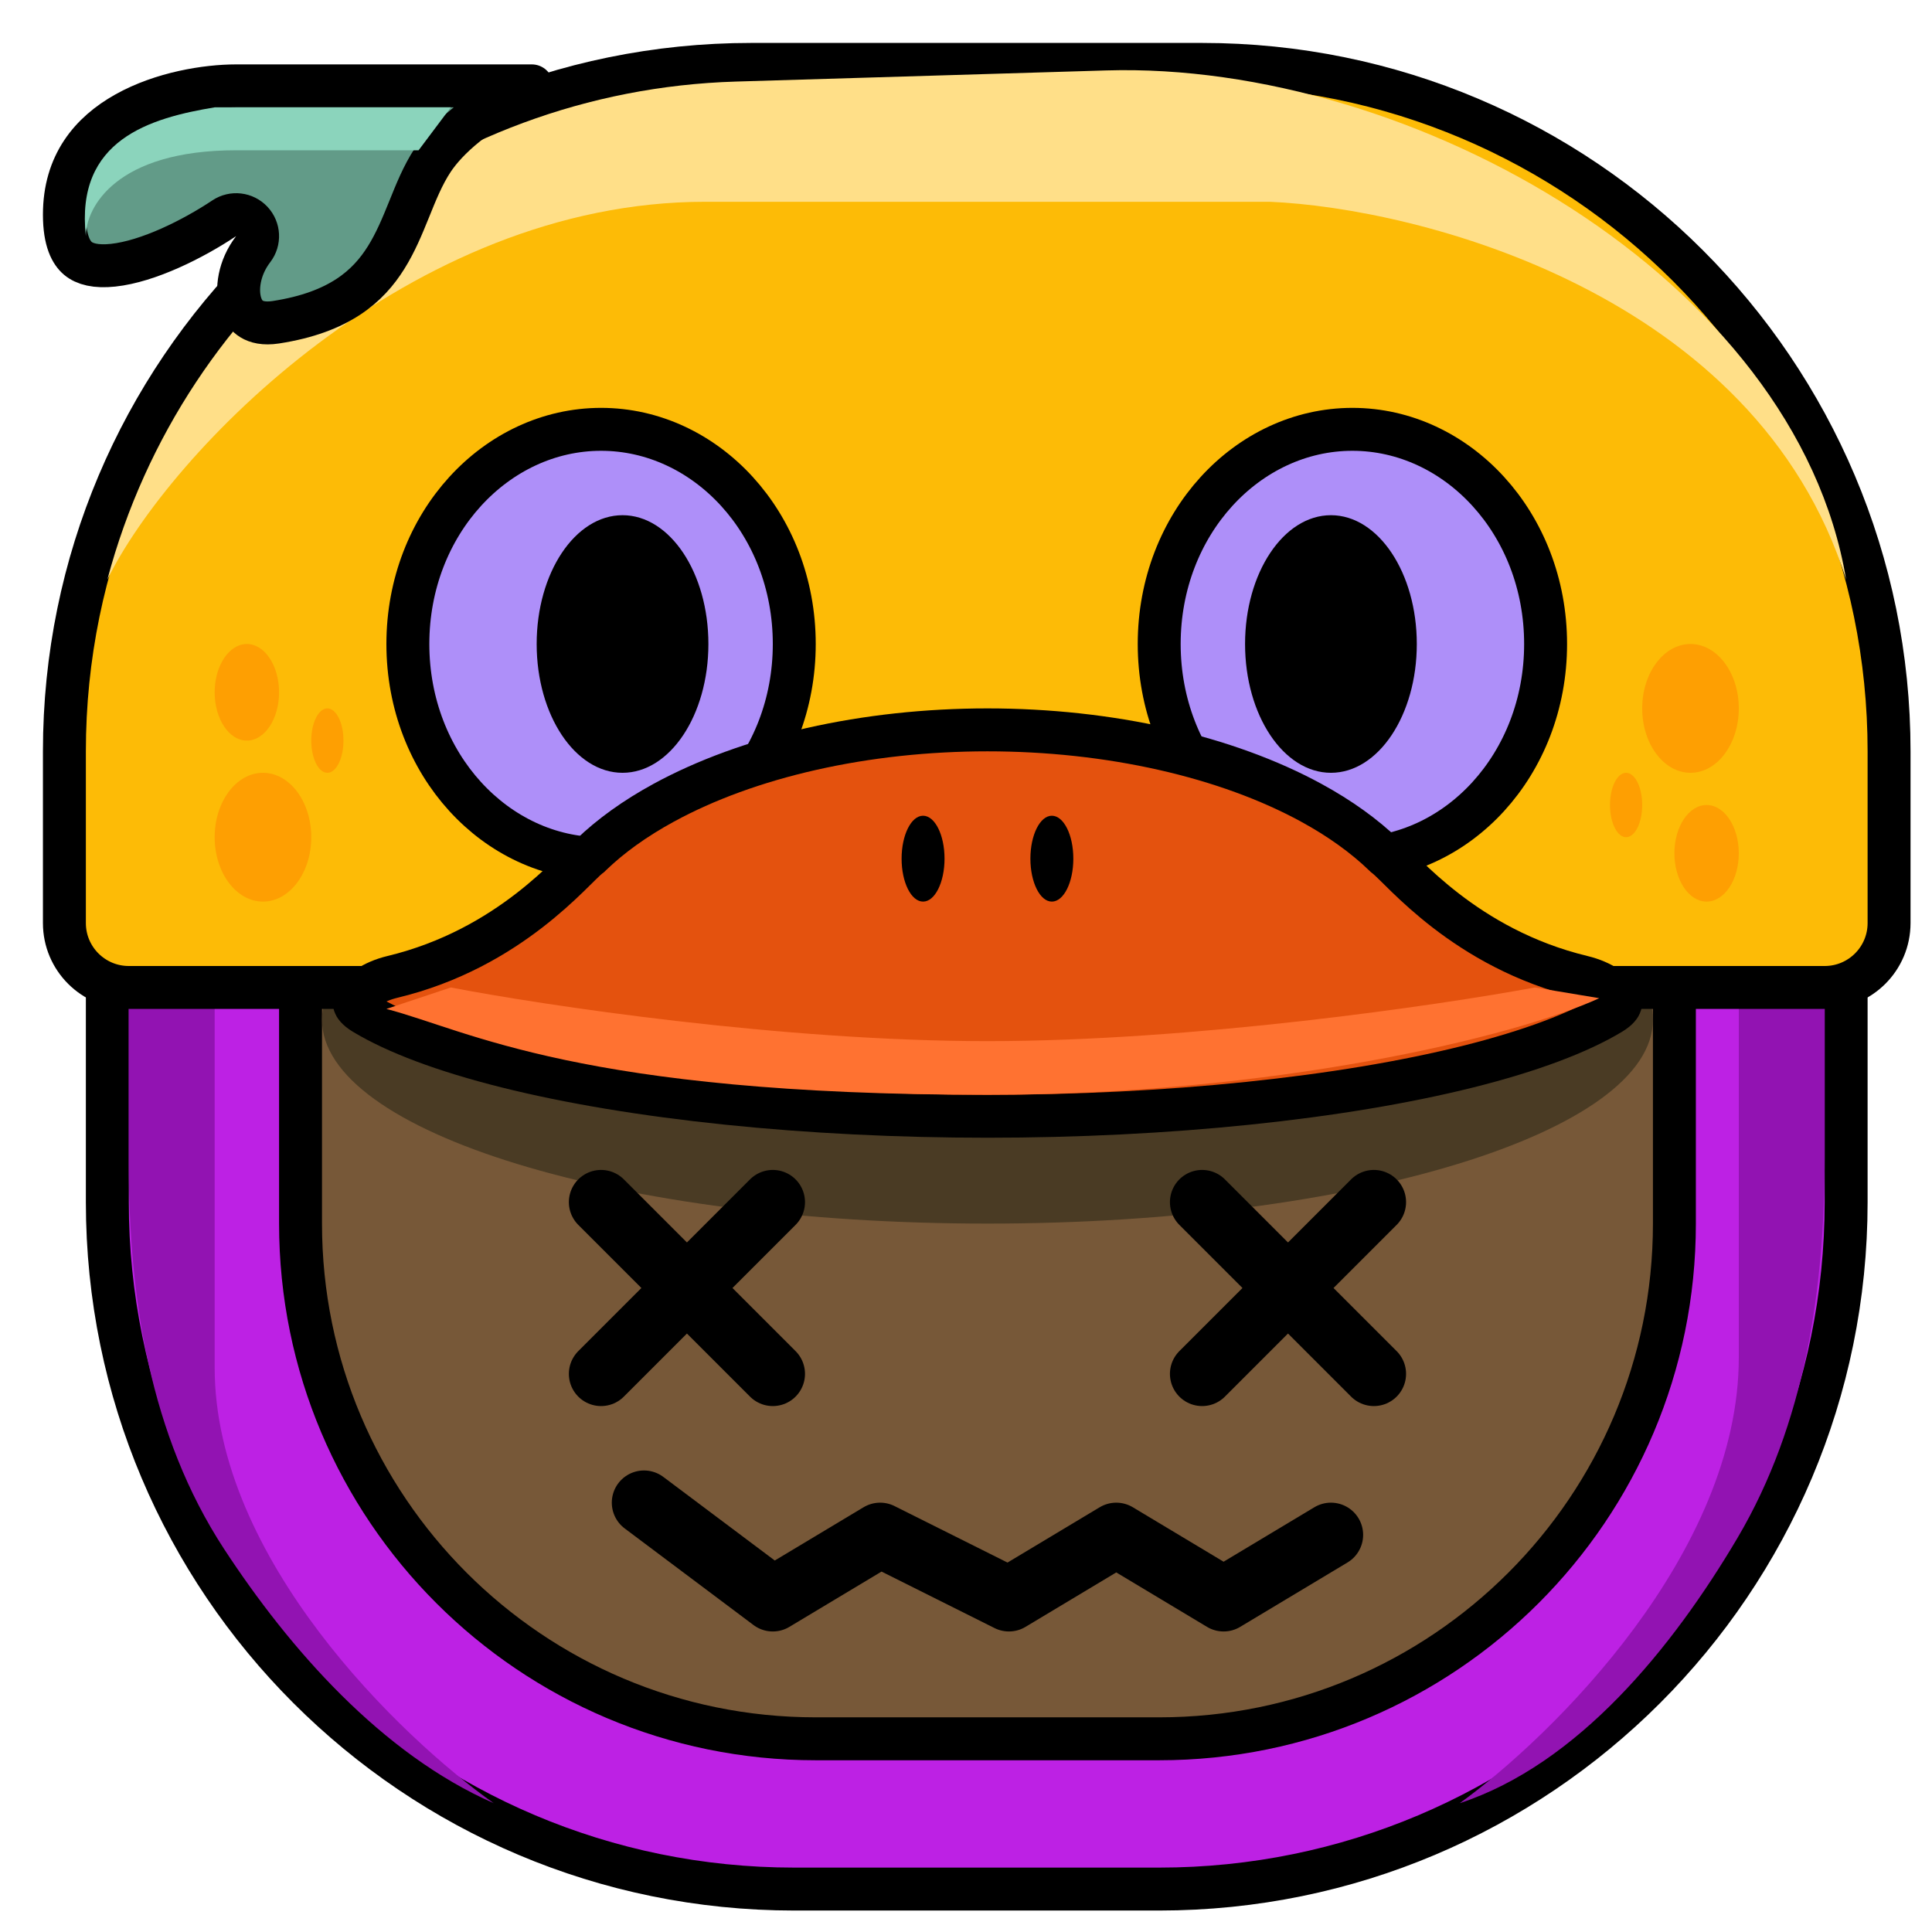
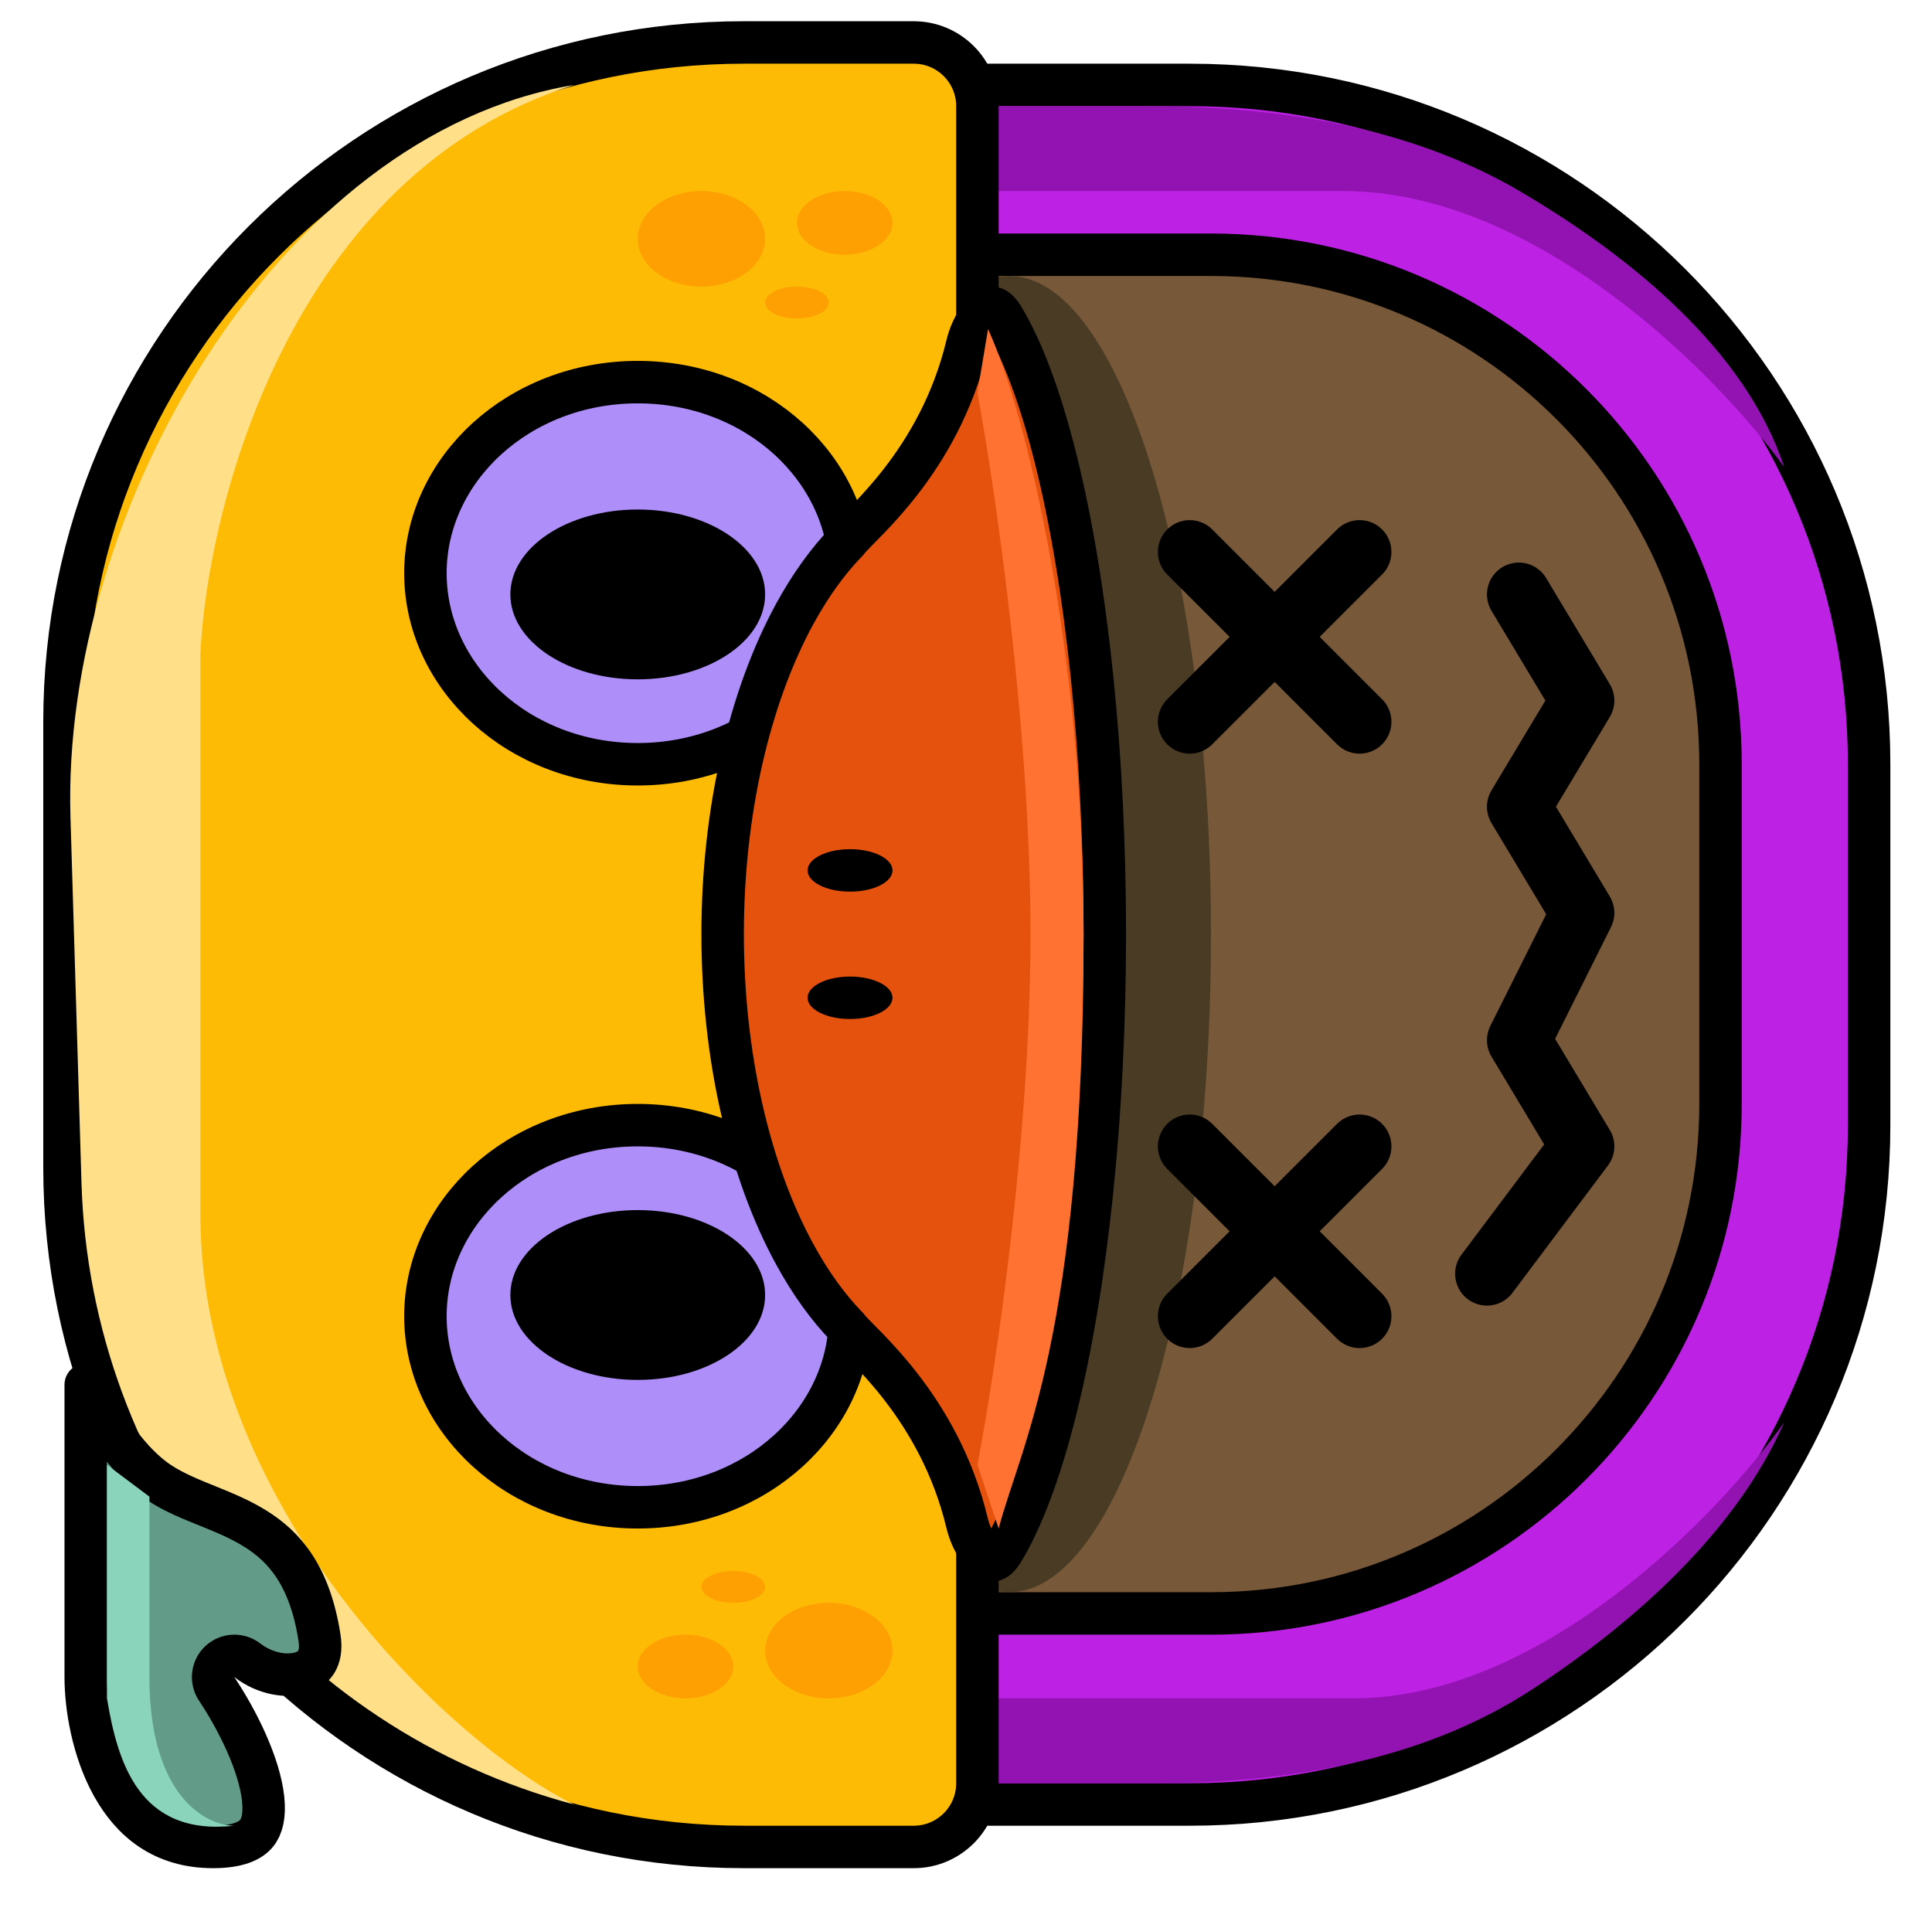
- <svg xmlns="http://www.w3.org/2000/svg" width="90" height="90" viewBox="0 0 90 90" fill="none">
-   <rect x="5" y="7" width="81" height="81" rx="32" fill="#BD21E4" stroke="black" stroke-width="2" />
-   <rect x="14" y="17" width="64" height="64" rx="24" fill="#775838" stroke="black" stroke-width="2" />
-   <path d="M10 63.708C10 72.598 18.667 80.94 23 84C17.788 81.711 13.489 76.823 10.433 72.148C6.981 66.864 6 60.47 6 54.159V41H10V63.708Z" fill="#9213B2" />
-   <path d="M81 63.236C81 72.333 72.333 80.869 68 84C73.517 82.181 77.907 76.771 80.94 71.641C84.084 66.321 85 60.069 85 53.89V40H81V63.236Z" fill="#9213B2" />
-   <ellipse cx="46" cy="47.5" rx="31" ry="9.5" fill="#4A3B24" />
-   <path d="M35 3H56C73.673 3 88 17.327 88 35V43C88 44.657 86.657 46 85 46H6C4.343 46 3 44.657 3 43V35C3 17.327 17.327 3 35 3Z" fill="#FDBB06" stroke="black" stroke-width="2" />
-   <path d="M28 20C32.883 20 37 24.385 37 30C37 35.615 32.883 40 28 40C23.117 40 19 35.615 19 30C19 24.385 23.117 20 28 20Z" fill="#AE8FF9" stroke="black" stroke-width="2" />
-   <path d="M63 20C67.883 20 72 24.385 72 30C72 35.615 67.883 40 63 40C58.117 40 54 35.615 54 30C54 24.385 58.117 20 63 20Z" fill="#AE8FF9" stroke="black" stroke-width="2" />
-   <ellipse cx="29" cy="30" rx="4" ry="6" fill="black" />
-   <ellipse cx="62" cy="30" rx="4" ry="6" fill="black" />
-   <path d="M32.84 9.4C19.059 9.4 7.871 21.133 5 27C8.561 13.648 20.463 4.215 34.276 3.8L51.53 3.281C65.745 2.854 83.662 12.973 86 27C81.789 13.624 66.018 9.693 59.16 9.4H32.84Z" fill="#FFDF88" />
-   <path d="M11 4H24.773C22.212 5.134 20.793 6.508 20.168 7.445C19.695 8.154 19.361 9.001 19.055 9.758C18.734 10.55 18.423 11.303 17.983 12.004C17.154 13.326 15.814 14.555 12.848 15.012C12.295 15.097 11.943 14.995 11.723 14.861C11.5 14.726 11.32 14.5 11.214 14.174C10.992 13.492 11.134 12.466 11.793 11.609C12.091 11.222 12.065 10.675 11.73 10.317C11.396 9.96 10.853 9.896 10.445 10.168C8.987 11.14 6.9 12.181 5.269 12.355C4.464 12.441 3.942 12.3 3.628 12.035C3.329 11.784 3 11.237 3 10C3 7.644 4.226 6.189 5.863 5.272C7.548 4.329 9.617 4 11 4Z" fill="#629B88" stroke="black" stroke-width="2" stroke-linejoin="round" />
-   <path d="M11 7C5.4 7 4 9.667 4 11C3.5 6.5 7 5.5 10 5H21L19.5 7H11Z" fill="#8BD4BC" />
-   <path d="M46 34C48.819 34 51.605 34.303 54.198 34.889C56.792 35.475 59.129 36.33 61.078 37.393C62.43 38.13 63.569 38.954 64.474 39.83L64.515 39.869L64.56 39.904C65.3 40.474 68.227 44.186 73.72 45.508C74.654 45.733 75.242 46.204 75.43 46.543C75.508 46.685 75.494 46.755 75.483 46.787C75.468 46.834 75.393 46.997 75.048 47.205C73.561 48.102 71.312 48.956 68.385 49.688C65.47 50.416 61.991 50.997 58.144 51.395C54.298 51.794 50.17 52 46 52C41.83 52 37.702 51.794 33.856 51.395C30.009 50.997 26.53 50.416 23.615 49.688C20.688 48.956 18.439 48.102 16.952 47.205C16.607 46.997 16.532 46.834 16.517 46.787C16.506 46.755 16.492 46.685 16.57 46.543C16.758 46.204 17.346 45.733 18.28 45.508C23.773 44.186 26.699 40.474 27.44 39.903L27.485 39.869L27.525 39.83C28.43 38.954 29.569 38.13 30.922 37.393C32.871 36.33 35.208 35.475 37.802 34.889C40.395 34.303 43.181 34 46 34Z" fill="#E4520E" stroke="black" stroke-width="2" />
-   <path d="M46 48.5C36.4 48.5 25.333 46.833 21 46L18 47C21.833 48 27 51 46 51C59.224 51 70.5 48.333 74.5 46.5L71.5 46C67 46.833 55.6 48.5 46 48.5Z" fill="#FF7231" />
-   <ellipse cx="11.5" cy="32.25" rx="1.5" ry="2.25" fill="#FE9F02" />
-   <ellipse cx="15.25" cy="34.5" rx="0.75" ry="1.5" fill="#FE9F02" />
-   <ellipse cx="12.25" cy="39" rx="2.25" ry="3" fill="#FE9F02" />
-   <ellipse cx="79.5" cy="39.75" rx="1.5" ry="2.25" transform="rotate(180 79.5 39.75)" fill="#FE9F02" />
-   <ellipse cx="75.75" cy="37.5" rx="0.75" ry="1.5" transform="rotate(180 75.75 37.5)" fill="#FE9F02" />
-   <ellipse cx="78.75" cy="33" rx="2.25" ry="3" transform="rotate(180 78.75 33)" fill="#FE9F02" />
-   <ellipse cx="43" cy="40" rx="1" ry="2" fill="black" />
-   <ellipse cx="49" cy="40" rx="1" ry="2" fill="black" />
-   <path d="M28 56L36 64M36 56L28 64" stroke="black" stroke-width="3" stroke-linecap="round" />
-   <path d="M56 56L64 64M64 56L56 64" stroke="black" stroke-width="3" stroke-linecap="round" />
-   <path d="M30 70L36 74.5L41 71.5L47 74.5L52 71.5L57 74.5L62 71.5" stroke="black" stroke-width="3" stroke-linecap="round" stroke-linejoin="round" />
+ <svg xmlns="http://www.w3.org/2000/svg" width="91" height="90" viewBox="0 0 91 90" fill="none">
+   <rect x="7.038" y="85" width="81" height="81" rx="32" transform="rotate(-90 7.03833 85)" fill="#BD21E4" stroke="black" stroke-width="2" />
+   <rect x="17.038" y="76" width="64" height="64" rx="24" transform="rotate(-90 17.0383 76)" fill="#775838" stroke="black" stroke-width="2" />
+   <path d="M63.746 80C72.636 80 80.978 71.333 84.038 67C81.749 72.212 76.862 76.511 72.186 79.567C66.903 83.019 60.508 84 54.197 84H41.038V80H63.746Z" fill="#9213B2" />
+   <path d="M63.274 9C72.371 9 80.907 17.667 84.038 22C82.22 16.483 76.809 12.092 71.679 9.06C66.359 5.916 60.107 5 53.928 5L40.038 5V9L63.274 9Z" fill="#9213B2" />
+   <ellipse cx="47.538" cy="44" rx="31" ry="9.5" transform="rotate(-90 47.5383 44)" fill="#4A3B24" />
+   <path d="M3.038 55L3.038 34C3.038 16.327 17.365 2 35.038 2H43.038C44.695 2 46.038 3.343 46.038 5L46.038 84C46.038 85.657 44.695 87 43.038 87H35.038C17.365 87 3.038 72.673 3.038 55Z" fill="#FDBB06" stroke="black" stroke-width="2" />
+   <path d="M20.038 62C20.038 57.117 24.424 53 30.038 53C35.653 53 40.038 57.117 40.038 62C40.038 66.883 35.653 71 30.038 71C24.424 71 20.038 66.883 20.038 62Z" fill="#AE8FF9" stroke="black" stroke-width="2" />
+   <path d="M20.038 27C20.038 22.117 24.424 18 30.038 18C35.653 18 40.038 22.117 40.038 27C40.038 31.883 35.653 36 30.038 36C24.424 36 20.038 31.883 20.038 27Z" fill="#AE8FF9" stroke="black" stroke-width="2" />
+   <ellipse cx="30.038" cy="61" rx="4" ry="6" transform="rotate(-90 30.0383 61)" fill="black" />
+   <ellipse cx="30.038" cy="28" rx="4" ry="6" transform="rotate(-90 30.0383 28)" fill="black" />
+   <path d="M9.438 57.16C9.438 70.941 21.172 82.129 27.038 85C13.686 81.439 4.254 69.537 3.838 55.724L3.319 38.47C2.892 24.255 13.011 6.338 27.038 4C13.662 8.211 9.732 23.982 9.438 30.84L9.438 57.16Z" fill="#FFDF88" />
+   <path d="M4.038 79L4.038 65.227C5.172 67.788 6.546 69.207 7.484 69.832C8.193 70.305 9.039 70.639 9.796 70.945C10.589 71.266 11.341 71.577 12.042 72.017C13.365 72.846 14.594 74.186 15.05 77.152C15.135 77.705 15.034 78.057 14.9 78.277C14.764 78.5 14.539 78.68 14.212 78.786C13.53 79.008 12.505 78.866 11.648 78.207C11.26 77.909 10.713 77.936 10.356 78.269C9.998 78.604 9.935 79.147 10.206 79.555C11.179 81.013 12.22 83.1 12.394 84.731C12.48 85.536 12.338 86.058 12.073 86.372C11.822 86.671 11.275 87 10.038 87C7.682 87 6.228 85.774 5.311 84.137C4.367 82.452 4.038 80.383 4.038 79Z" fill="#629B88" stroke="black" stroke-width="2" stroke-linejoin="round" />
+   <path d="M7.038 79C7.038 84.6 9.705 86 11.038 86C6.538 86.5 5.538 83 5.038 80L5.038 69L7.038 70.5L7.038 79Z" fill="#8BD4BC" />
+   <path d="M34.038 44C34.038 41.181 34.341 38.395 34.927 35.802C35.513 33.208 36.368 30.871 37.431 28.922C38.169 27.57 38.992 26.431 39.868 25.526L39.907 25.485L39.943 25.44C40.513 24.7 44.224 21.773 45.546 16.28C45.771 15.346 46.242 14.758 46.581 14.57C46.724 14.492 46.793 14.506 46.825 14.517C46.873 14.532 47.035 14.607 47.243 14.952C48.141 16.439 48.994 18.688 49.726 21.615C50.455 24.53 51.035 28.009 51.434 31.856C51.832 35.702 52.038 39.83 52.038 44C52.038 48.17 51.832 52.298 51.434 56.144C51.035 59.991 50.455 63.47 49.726 66.385C48.994 69.312 48.141 71.561 47.243 73.048C47.035 73.393 46.873 73.468 46.825 73.483C46.793 73.494 46.724 73.508 46.581 73.43C46.242 73.242 45.771 72.654 45.546 71.72C44.224 66.228 40.512 63.301 39.942 62.56L39.907 62.515L39.868 62.475C38.992 61.57 38.169 60.431 37.431 59.078C36.368 57.129 35.513 54.792 34.927 52.198C34.341 49.605 34.038 46.819 34.038 44Z" fill="#E4520E" stroke="black" stroke-width="2" />
+   <path d="M48.538 44C48.538 53.6 46.872 64.667 46.038 69L47.038 72C48.038 68.167 51.038 63 51.038 44C51.038 30.776 48.372 19.5 46.538 15.5L46.038 18.5C46.872 23 48.538 34.4 48.538 44Z" fill="#FF7231" />
+   <ellipse cx="32.288" cy="78.5" rx="1.5" ry="2.25" transform="rotate(-90 32.2883 78.5)" fill="#FE9F02" />
+   <ellipse cx="34.538" cy="74.75" rx="0.75" ry="1.5" transform="rotate(-90 34.5383 74.75)" fill="#FE9F02" />
+   <ellipse cx="39.038" cy="77.75" rx="2.25" ry="3" transform="rotate(-90 39.0383 77.75)" fill="#FE9F02" />
+   <ellipse cx="39.788" cy="10.5" rx="1.5" ry="2.25" transform="rotate(90 39.7883 10.5)" fill="#FE9F02" />
+   <ellipse cx="37.538" cy="14.25" rx="0.75" ry="1.5" transform="rotate(90 37.5383 14.25)" fill="#FE9F02" />
+   <ellipse cx="33.038" cy="11.25" rx="2.25" ry="3" transform="rotate(90 33.0383 11.25)" fill="#FE9F02" />
+   <ellipse cx="40.038" cy="47" rx="1" ry="2" transform="rotate(-90 40.0383 47)" fill="black" />
+   <ellipse cx="40.038" cy="41" rx="1" ry="2" transform="rotate(-90 40.0383 41)" fill="black" />
+   <path d="M56.038 62L64.038 54M56.038 54L64.038 62" stroke="black" stroke-width="3" stroke-linecap="round" />
+   <path d="M56.038 34L64.038 26M56.038 26L64.038 34" stroke="black" stroke-width="3" stroke-linecap="round" />
+   <path d="M70.038 60L74.538 54L71.538 49L74.538 43L71.538 38L74.538 33L71.538 28" stroke="black" stroke-width="3" stroke-linecap="round" stroke-linejoin="round" />
</svg>
